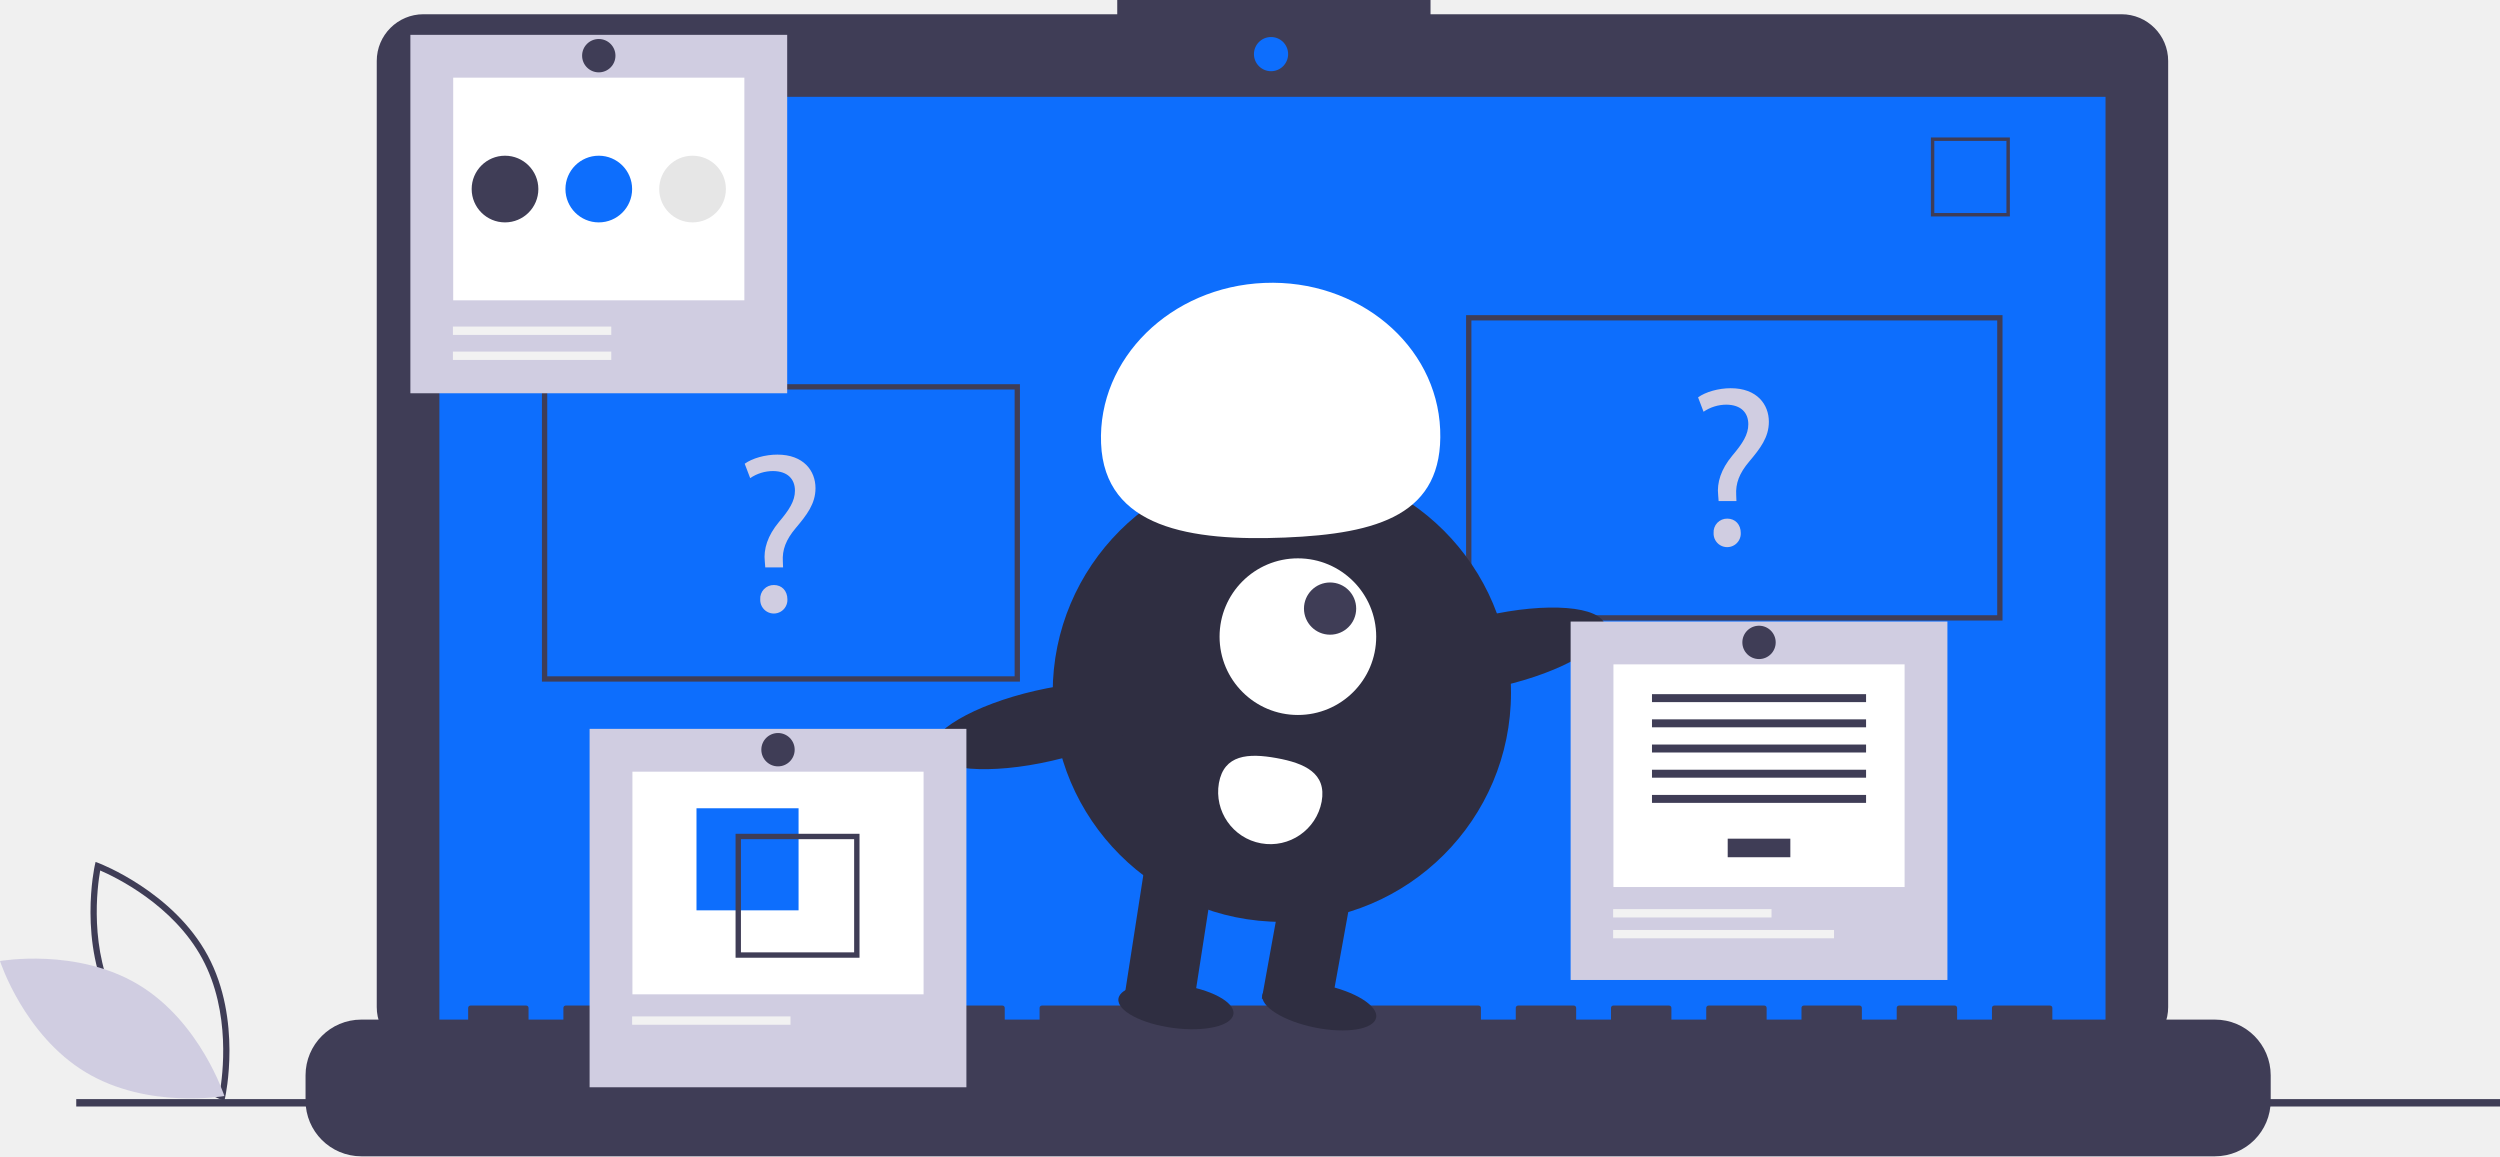
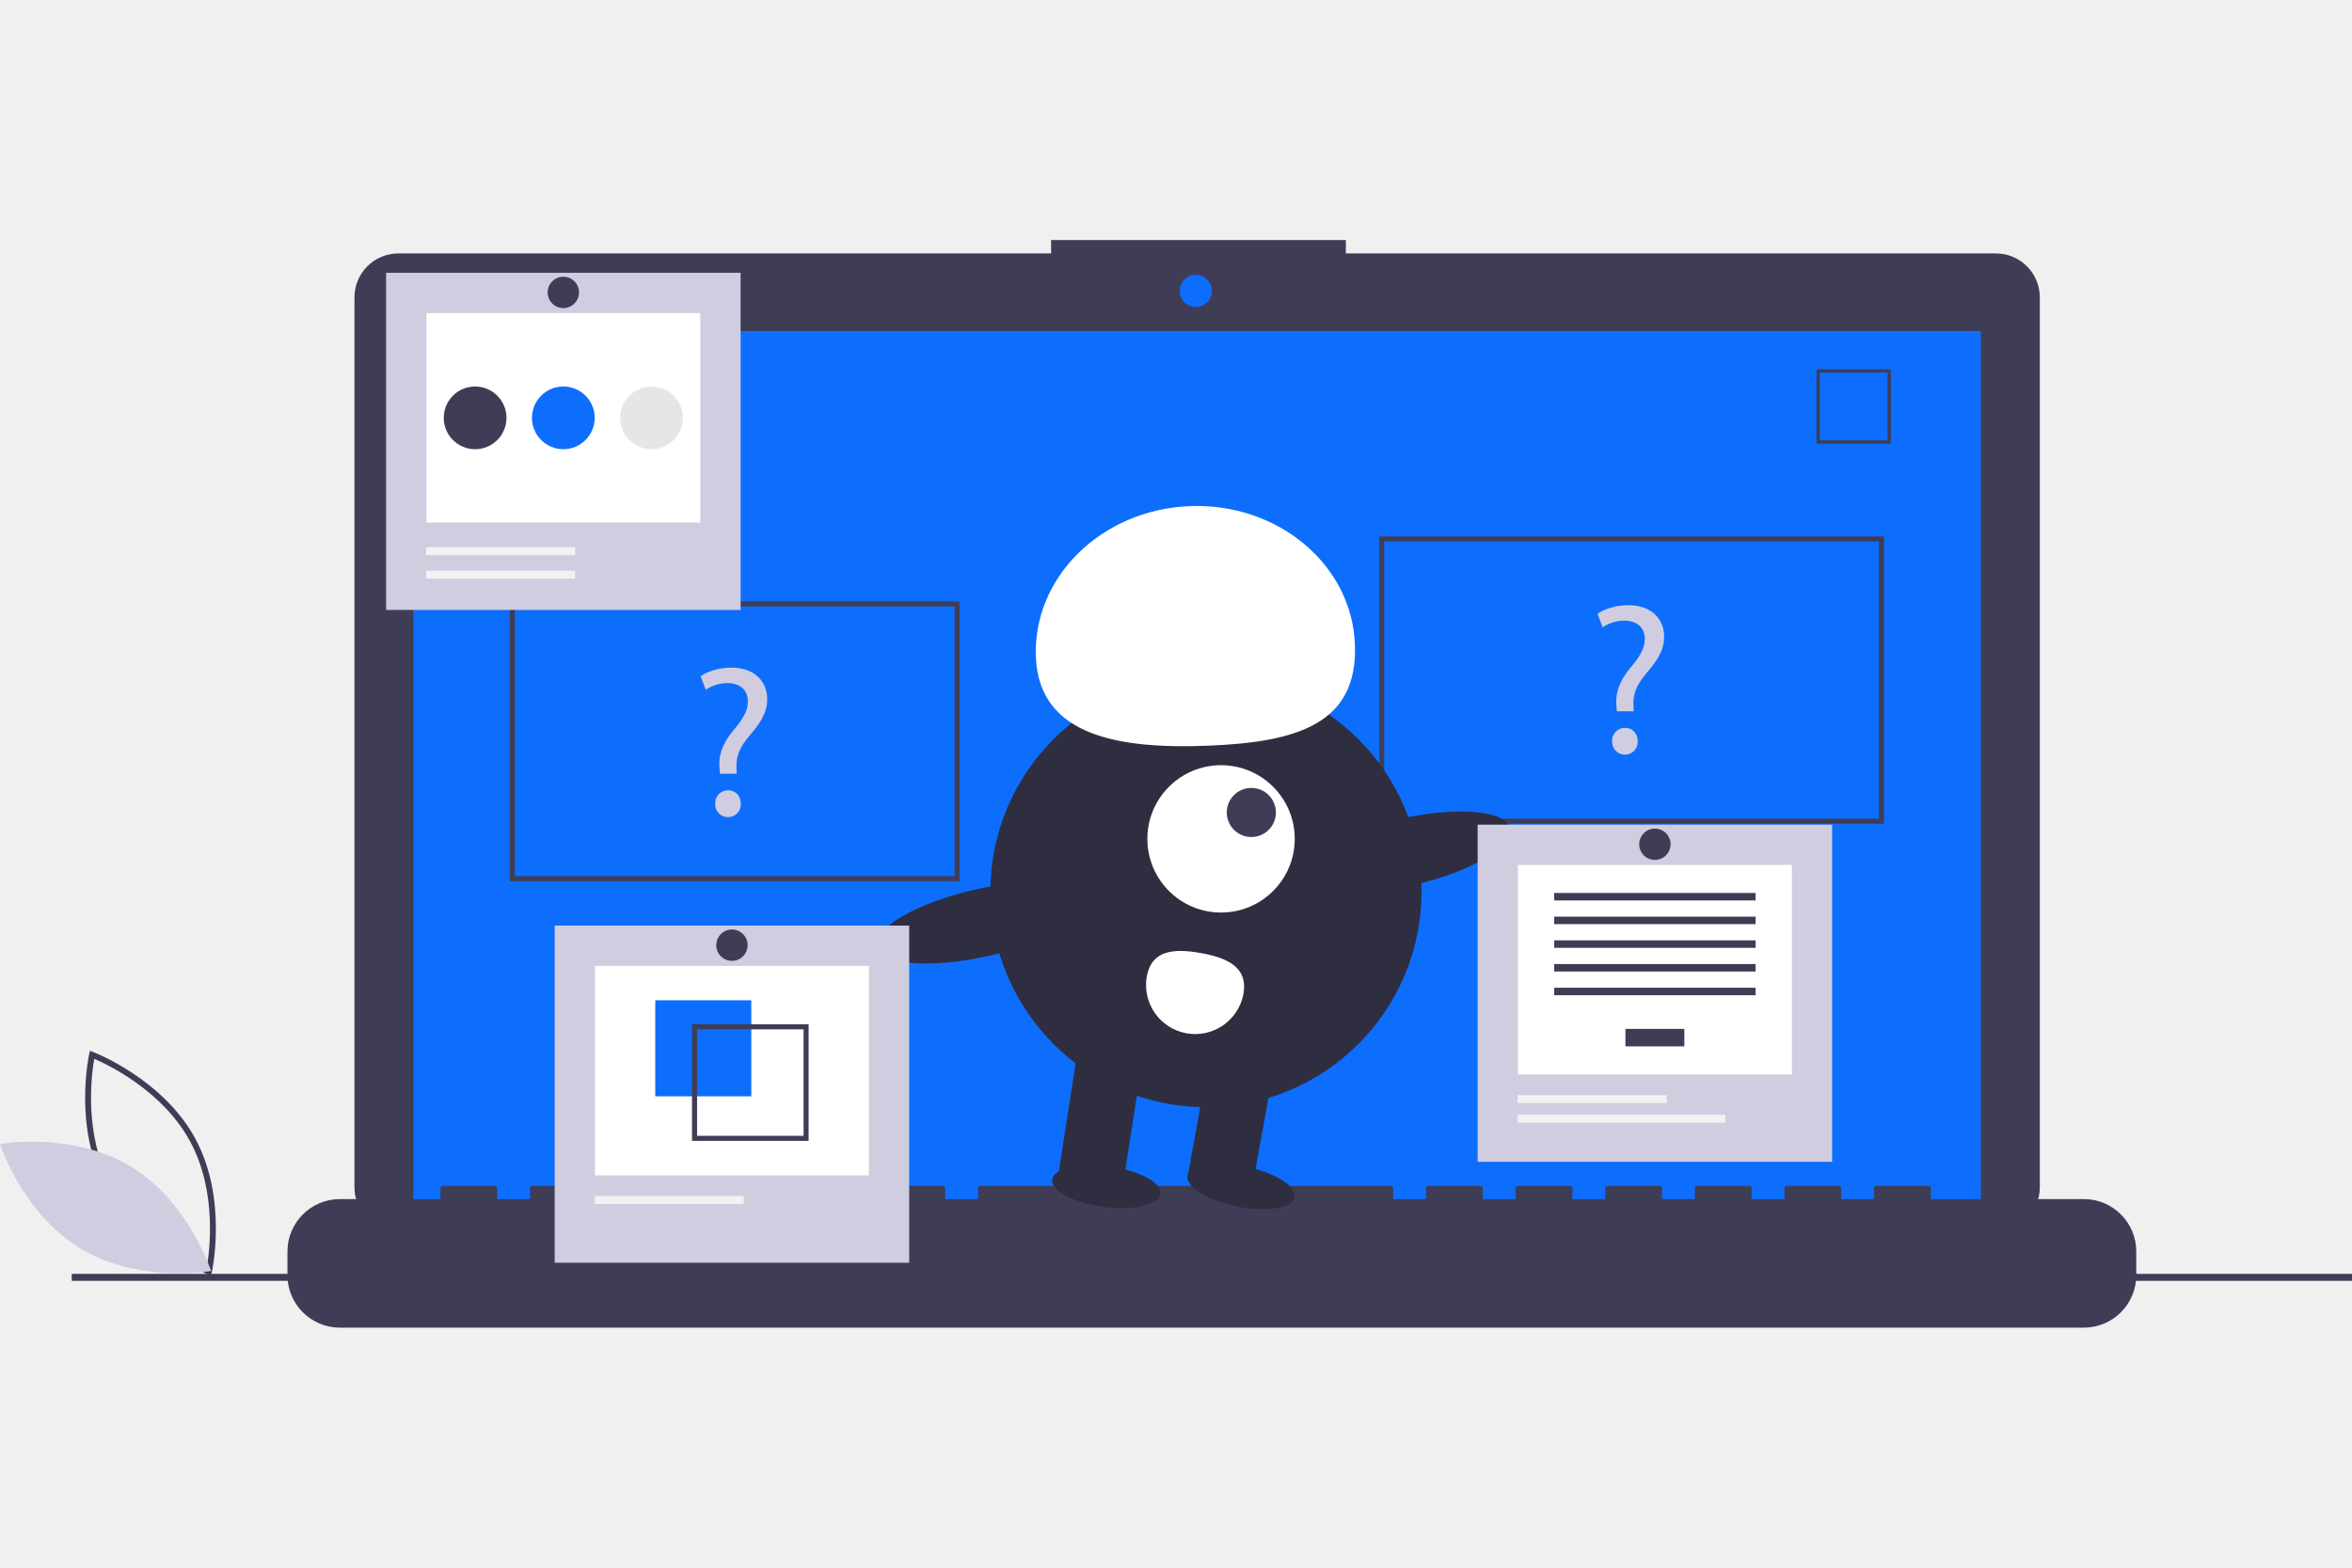
- <svg xmlns="http://www.w3.org/2000/svg" id="e18ebc6e-17e0-463f-bef8-5e03a9b69a2f" data-name="Layer 1" width="941.404" height="435.42" viewBox="0 0 941.404 435.42">
+ <svg xmlns="http://www.w3.org/2000/svg" id="e18ebc6e-17e0-463f-bef8-5e03a9b69a2f" data-name="Layer 1" width="600" height="400" viewBox="0 0 941.404 435.42">
  <path d="M213.791,646.813l-1.267-.475c-.278-.105-27.993-10.723-40.975-34.799-12.983-24.077-6.626-53.067-6.56-53.356l.299-1.32,1.267.475c.278.105,27.992,10.723,40.975,34.799,12.983,24.077,6.626,53.067,6.56,53.356Zm-40.163-36.395c10.976,20.357,32.877,30.791,38.426,33.174,1.055-5.947,4.364-29.997-6.603-50.334-10.965-20.335-32.874-30.786-38.426-33.174C165.97,566.035,162.662,590.082,173.628,610.418Z" transform="translate(-129.2979 -232.2899)" fill="#3f3d56" />
  <path d="M181.471,603.093c23.331,14.037,32.317,41.918,32.317,41.918s-28.842,5.123-52.173-8.914-32.317-41.918-32.317-41.918S158.14,589.057,181.471,603.093Z" transform="translate(-129.2979 -232.2899)" fill="#d0cde1" />
  <path d="M928.148,237.652H667.979v-5.362h-117.971v5.362H288.766a17.599,17.599,0,0,0-17.599,17.599V611.503a17.599,17.599,0,0,0,17.599,17.599H928.148A17.599,17.599,0,0,0,945.747,611.503V255.251A17.599,17.599,0,0,0,928.148,237.652Z" transform="translate(-129.2979 -232.2899)" fill="#3f3d56" />
  <rect x="165.464" y="36.464" width="627.391" height="353.913" fill="#0d6efd" />
  <circle cx="478.623" cy="20.377" r="6.435" fill="#0d6efd" />
  <path d="M886.136,313.797h-29.74V284.057h29.74Zm-28.447-1.293h27.154V285.35H857.689Z" transform="translate(-129.2979 -232.2899)" fill="#3f3d56" />
  <path d="M963.363,616.232H902.133v-4.412a.875.875,0,0,0-.875-.875H880.266a.875.875,0,0,0-.875.875v4.412H866.271v-4.412a.875.875,0,0,0-.875-.875H844.403a.875.875,0,0,0-.875.875v4.412H830.408v-4.412a.875.875,0,0,0-.875-.875H808.54a.875.875,0,0,0-.875.875v4.412H794.545v-4.412a.875.875,0,0,0-.875-.875H772.677a.875.875,0,0,0-.875.875v4.412H758.682v-4.412a.875.875,0,0,0-.875-.875h-20.993a.875.875,0,0,0-.875.875v4.412H722.819v-4.412a.875.875,0,0,0-.875-.875H700.951a.875.875,0,0,0-.875.875v4.412H686.956v-4.412a.875.875,0,0,0-.875-.875H521.637a.875.875,0,0,0-.875.875v4.412H507.642v-4.412a.875.875,0,0,0-.875-.875H485.774a.875.875,0,0,0-.875.875v4.412H471.779v-4.412a.875.875,0,0,0-.875-.875H449.911a.875.875,0,0,0-.875.875v4.412H435.916v-4.412a.875.875,0,0,0-.875-.875H414.048a.875.875,0,0,0-.875.875v4.412H400.053v-4.412a.875.875,0,0,0-.875-.875H378.185a.875.875,0,0,0-.875.875v4.412H364.19v-4.412a.875.875,0,0,0-.875-.875H342.323a.875.875,0,0,0-.875.875v4.412H328.327v-4.412a.875.875,0,0,0-.875-.875h-20.993a.875.875,0,0,0-.875.875v4.412h-40.236a20.993,20.993,0,0,0-20.993,20.993v9.492a20.993,20.993,0,0,0,20.993,20.993H963.363a20.993,20.993,0,0,0,20.993-20.993v-9.492A20.993,20.993,0,0,0,963.363,616.232Z" transform="translate(-129.2979 -232.2899)" fill="#3f3d56" />
  <rect x="28.711" y="413.883" width="912.693" height="2.785" fill="#3f3d56" />
  <path d="M883.37,465.961h-202v-115h202Zm-200-2h198v-111h-198Z" transform="translate(-129.2979 -232.2899)" fill="#3f3d56" />
  <path d="M513.37,488.961h-180v-112h180Zm-178-2h176v-108h-176Z" transform="translate(-129.2979 -232.2899)" fill="#3f3d56" />
  <path d="M417.464,445.961l-.172-2.236c-.516-4.644,1.032-9.718,5.332-14.877,3.87-4.559,6.02-7.912,6.02-11.782,0-4.386-2.752-7.31-8.17-7.396a15.28,15.28,0,0,0-8.686,2.666l-2.064-5.418c2.838-2.064,7.74-3.44,12.298-3.44,9.89,0,14.362,6.106,14.362,12.642,0,5.849-3.268,10.062-7.396,14.964-3.784,4.472-5.16,8.256-4.902,12.642l.086,2.236Zm-1.892,12.04a5.084,5.084,0,0,1,5.16-5.418c3.01,0,5.074,2.235,5.074,5.418a5.121,5.121,0,1,1-10.234,0Z" transform="translate(-129.2979 -232.2899)" fill="#d0cde1" />
  <path d="M776.464,420.961l-.172-2.236c-.516-4.644,1.032-9.718,5.332-14.877,3.87-4.559,6.02-7.912,6.02-11.782,0-4.386-2.752-7.31-8.17-7.396a15.28,15.28,0,0,0-8.686,2.666l-2.064-5.418c2.838-2.064,7.74-3.44,12.298-3.44,9.89,0,14.362,6.106,14.362,12.642,0,5.849-3.268,10.062-7.396,14.964-3.784,4.472-5.16,8.256-4.902,12.642l.086,2.236Zm-1.892,12.04a5.084,5.084,0,0,1,5.16-5.418c3.01,0,5.074,2.235,5.074,5.418a5.121,5.121,0,1,1-10.234,0Z" transform="translate(-129.2979 -232.2899)" fill="#d0cde1" />
  <circle cx="482.693" cy="260.849" r="86.292" fill="#2f2e41" />
  <polygon points="449.365 379.018 423.568 374.348 431.935 320.484 457.731 325.154 449.365 379.018" fill="#2f2e41" />
  <rect x="608.432" y="564.073" width="26.215" height="46.969" transform="translate(-14.69358 -333.6098) rotate(10.26106)" fill="#2f2e41" />
  <ellipse cx="626.082" cy="611.196" rx="8.192" ry="21.846" transform="translate(-226.2152 871.6648) rotate(-78.58697)" fill="#2f2e41" />
  <ellipse cx="572.111" cy="611.257" rx="8.192" ry="21.846" transform="translate(-238.2839 865.8482) rotate(-82.4537)" fill="#2f2e41" />
  <circle cx="488.734" cy="239.741" r="29.492" fill="#fff" />
  <circle cx="500.856" cy="229.17" r="9.831" fill="#3f3d56" />
  <path d="M543.919,399.262c-1.298-31.947,26.236-59.006,61.498-60.438s64.899,23.304,66.197,55.251-23.214,39.205-58.476,40.638S545.216,431.209,543.919,399.262Z" transform="translate(-129.2979 -232.2899)" fill="#fff" />
  <ellipse cx="691.67" cy="477.418" rx="43.146" ry="13.545" transform="translate(-218.4794 -65.68735) rotate(-12.9101)" fill="#2f2e41" />
  <ellipse cx="522.282" cy="505.587" rx="43.146" ry="13.545" transform="translate(-229.0548 -102.8204) rotate(-12.9101)" fill="#2f2e41" />
  <path d="M588.291,527.145A19.662,19.662,0,0,0,626.985,534.15c1.934-10.685-6.327-14.466-17.012-16.4S590.225,516.46,588.291,527.145Z" transform="translate(-129.2979 -232.2899)" fill="#fff" />
  <rect x="154.535" y="13.122" width="141.887" height="134.967" fill="#d0cde1" />
  <rect x="170.658" y="29.246" width="109.64" height="83.842" fill="#fff" />
  <rect x="170.55" y="122.979" width="59.637" height="3.139" fill="#f2f2f2" />
  <rect x="170.55" y="132.396" width="59.637" height="3.139" fill="#f2f2f2" />
  <circle cx="190.167" cy="71.19" r="12.555" fill="#3f3d56" />
  <circle cx="225.478" cy="71.19" r="12.555" fill="#0d6efd" />
  <circle cx="260.789" cy="71.19" r="12.555" fill="#e6e6e6" />
  <circle cx="225.478" cy="20.969" r="6.278" fill="#3f3d56" />
  <rect x="222.022" y="274.459" width="141.887" height="134.967" fill="#d0cde1" />
  <rect x="238.146" y="290.582" width="109.64" height="83.842" fill="#fff" />
  <rect x="262.272" y="304.361" width="38.437" height="38.437" fill="#0d6efd" />
  <path d="M406.284,546.262V592.936h46.674V546.262Zm44.649,44.649H408.308V548.287H450.933Z" transform="translate(-129.2979 -232.2899)" fill="#3f3d56" />
  <rect x="238.037" y="382.747" width="59.637" height="3.139" fill="#f2f2f2" />
  <circle cx="292.966" cy="282.306" r="6.278" fill="#3f3d56" />
  <rect x="591.437" y="234.053" width="141.887" height="134.967" fill="#d0cde1" />
  <rect x="607.56" y="250.176" width="109.64" height="83.842" fill="#fff" />
  <rect x="650.587" y="315.812" width="23.587" height="6.99" fill="#3f3d56" />
  <rect x="622.072" y="261.393" width="80.617" height="2.996" fill="#3f3d56" />
  <rect x="622.072" y="270.879" width="80.617" height="2.996" fill="#3f3d56" />
  <rect x="622.072" y="280.365" width="80.617" height="2.996" fill="#3f3d56" />
  <rect x="622.072" y="289.851" width="80.617" height="2.996" fill="#3f3d56" />
  <rect x="622.072" y="299.337" width="80.617" height="2.996" fill="#3f3d56" />
  <rect x="607.451" y="342.341" width="59.637" height="3.139" fill="#f2f2f2" />
  <rect x="607.451" y="350.187" width="83.178" height="3.139" fill="#f2f2f2" />
  <circle cx="662.38" cy="241.9" r="6.278" fill="#3f3d56" />
</svg>
